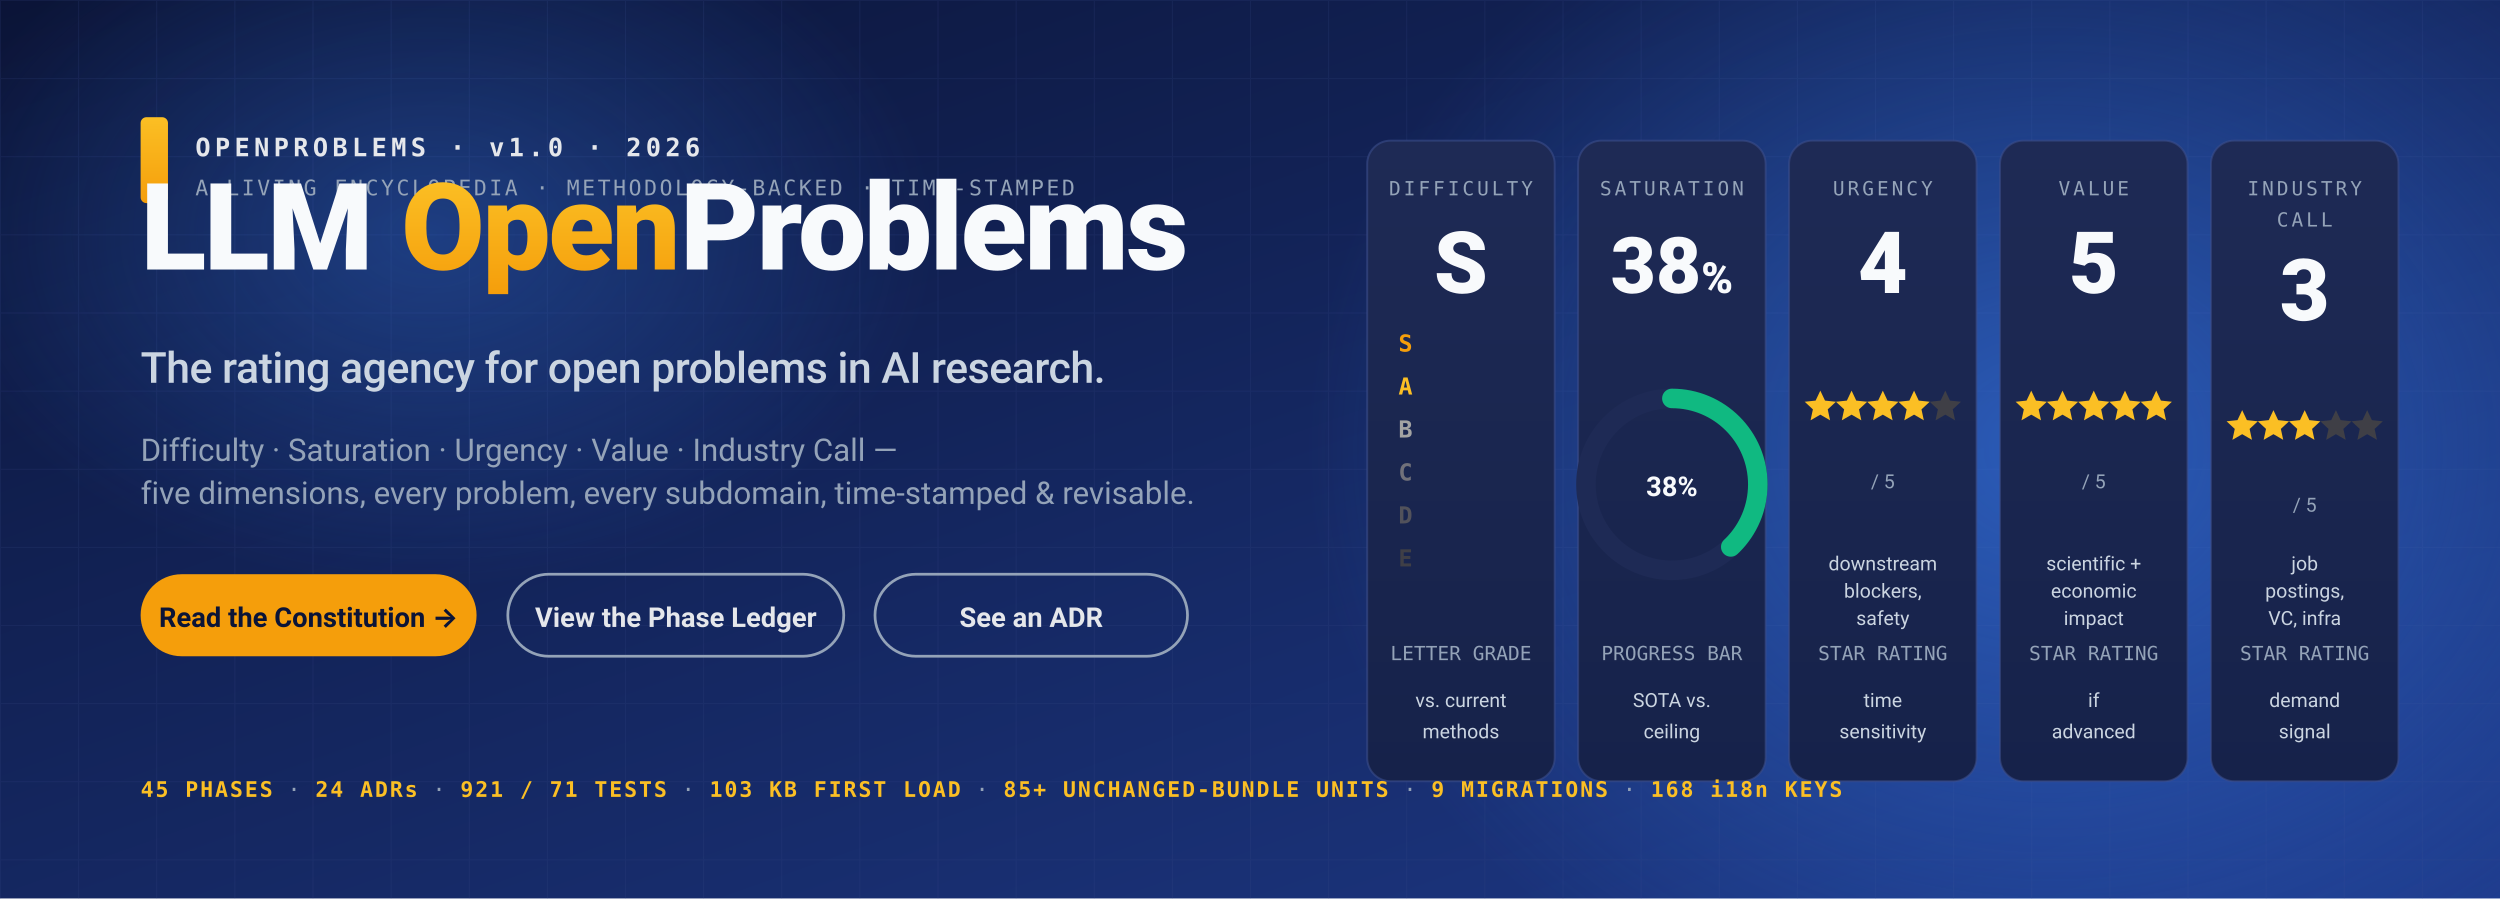
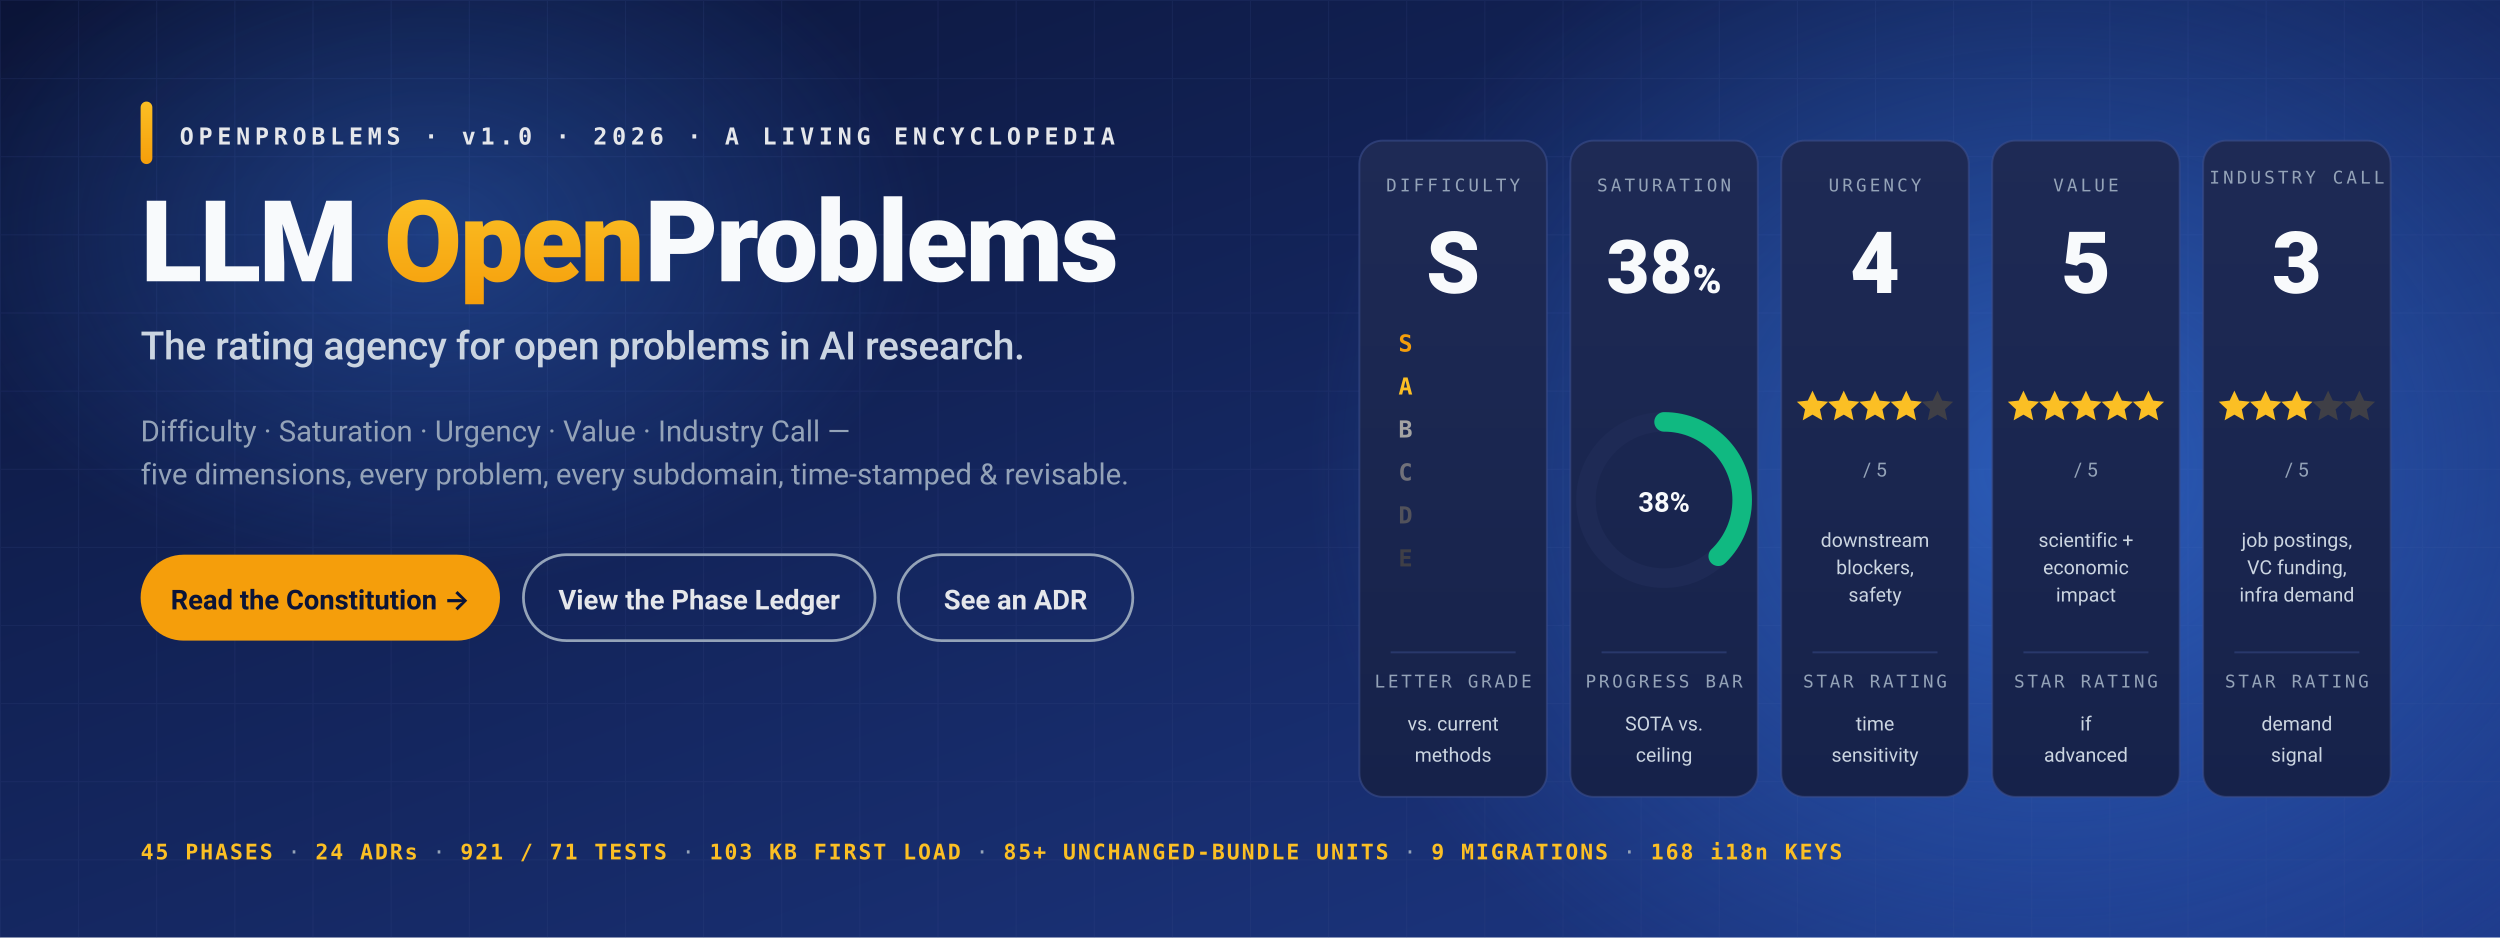
- <svg xmlns="http://www.w3.org/2000/svg" viewBox="0 0 1280 460" role="img" aria-label="LLM OpenProblems — the rating agency for AI research problems" font-family="ui-sans-serif,system-ui,-apple-system,Segoe UI,Roboto,Inter,sans-serif">
+ <svg xmlns="http://www.w3.org/2000/svg" viewBox="0 0 1280 480" role="img" aria-label="LLM OpenProblems — the rating agency for AI research problems" font-family="ui-sans-serif,system-ui,-apple-system,Segoe UI,Roboto,Inter,sans-serif">
  <defs>
    <linearGradient id="bg" x1="0" y1="0" x2="1" y2="1">
      <stop offset="0" stop-color="#0b1437" />
      <stop offset="1" stop-color="#1e3a8a" />
    </linearGradient>
    <linearGradient id="amber" x1="0" y1="0" x2="0" y2="1">
      <stop offset="0" stop-color="#fbbf24" />
      <stop offset="1" stop-color="#f59e0b" />
    </linearGradient>
    <linearGradient id="card" x1="0" y1="0" x2="0" y2="1">
      <stop offset="0" stop-color="#1e2a55" />
      <stop offset="1" stop-color="#16224a" />
    </linearGradient>
    <radialGradient id="glow" cx="0.5" cy="0.5" r="0.5">
      <stop offset="0" stop-color="#3b82f6" stop-opacity="0.55" />
      <stop offset="1" stop-color="#3b82f6" stop-opacity="0" />
    </radialGradient>
    <pattern id="grid" width="40" height="40" patternUnits="userSpaceOnUse">
      <path d="M 40 0 L 0 0 0 40" fill="none" stroke="#3b4d8a" stroke-opacity="0.18" stroke-width="1" />
    </pattern>
  </defs>
-   <rect width="1280" height="460" fill="url(#bg)" />
-   <rect width="1280" height="460" fill="url(#grid)" />
-   <ellipse cx="1050" cy="230" rx="380" ry="320" fill="url(#glow)" />
+   <rect width="1280" height="480" fill="url(#bg)" />
+   <rect width="1280" height="480" fill="url(#grid)" />
+   <ellipse cx="1050" cy="240" rx="380" ry="320" fill="url(#glow)" />
  <ellipse cx="220" cy="120" rx="260" ry="180" fill="url(#glow)" opacity="0.6" />
-   <g transform="translate(72,60)">
-     <rect x="0" y="0" width="14" height="44" rx="3" fill="url(#amber)" />
-     <text x="28" y="20" fill="#e5e7eb" font-size="13" font-weight="600" letter-spacing="2.2" font-family="ui-monospace,SFMono-Regular,Menlo,monospace">OPENPROBLEMS · v1.0 · 2026</text>
-     <text x="28" y="40" fill="#94a3b8" font-size="11" letter-spacing="1.3" font-family="ui-monospace,SFMono-Regular,Menlo,monospace">A LIVING ENCYCLOPEDIA · METHODOLOGY-BACKED · TIME-STAMPED</text>
+   <g transform="translate(72,56)">
+     <rect x="0" y="-4" width="6" height="32" rx="3" fill="url(#amber)" />
+     <text x="20" y="18" fill="#e5e7eb" font-size="12" font-weight="600" letter-spacing="2.4" font-family="ui-monospace,SFMono-Regular,Menlo,monospace">OPENPROBLEMS · v1.0 · 2026 · A LIVING ENCYCLOPEDIA</text>
  </g>
-   <g transform="translate(72,138)">
-     <text x="0" y="0" fill="#f8fafc" font-size="62" font-weight="800" letter-spacing="-1.2">LLM <tspan fill="url(#amber)">Open</tspan>Problems</text>
-     <text x="0" y="58" fill="#cbd5e1" font-size="22" font-weight="500" letter-spacing="-0.3">The rating agency for open problems in AI research.</text>
-     <text x="0" y="98" fill="#94a3b8" font-size="16">Difficulty · Saturation · Urgency · Value · Industry Call —</text>
-     <text x="0" y="120" fill="#94a3b8" font-size="16">five dimensions, every problem, every subdomain, time-stamped &amp; revisable.</text>
-     <g transform="translate(0,156)">
+   <g transform="translate(72,144)">
+     <text x="0" y="0" fill="#f8fafc" font-size="58" font-weight="800" letter-spacing="-1.2">LLM <tspan fill="url(#amber)">Open</tspan>Problems</text>
+     <text x="0" y="40" fill="#cbd5e1" font-size="20" font-weight="500" letter-spacing="-0.2">The rating agency for open problems in AI research.</text>
+     <text x="0" y="82" fill="#94a3b8" font-size="15">Difficulty · Saturation · Urgency · Value · Industry Call —</text>
+     <text x="0" y="104" fill="#94a3b8" font-size="15">five dimensions, every problem, every subdomain, time-stamped &amp; revisable.</text>
+     <g transform="translate(0,140)">
      <g>
-         <rect x="0" y="0" width="172" height="42" rx="21" fill="#f59e0b" />
-         <text x="86" y="27" text-anchor="middle" fill="#0b1437" font-size="14" font-weight="700">Read the Constitution →</text>
+         <rect x="0" y="0" width="184" height="44" rx="22" fill="#f59e0b" />
+         <text x="92" y="28" text-anchor="middle" fill="#0b1437" font-size="14" font-weight="700">Read the Constitution →</text>
      </g>
-       <g transform="translate(188,0)">
-         <rect x="0" y="0" width="172" height="42" rx="21" fill="none" stroke="#94a3b8" stroke-width="1.4" />
-         <text x="86" y="27" text-anchor="middle" fill="#e5e7eb" font-size="14" font-weight="600">View the Phase Ledger</text>
+       <g transform="translate(196,0)">
+         <rect x="0" y="0" width="180" height="44" rx="22" fill="none" stroke="#94a3b8" stroke-width="1.4" />
+         <text x="90" y="28" text-anchor="middle" fill="#e5e7eb" font-size="14" font-weight="600">View the Phase Ledger</text>
      </g>
-       <g transform="translate(376,0)">
-         <rect x="0" y="0" width="160" height="42" rx="21" fill="none" stroke="#94a3b8" stroke-width="1.4" />
-         <text x="80" y="27" text-anchor="middle" fill="#e5e7eb" font-size="14" font-weight="600">See an ADR</text>
+       <g transform="translate(388,0)">
+         <rect x="0" y="0" width="120" height="44" rx="22" fill="none" stroke="#94a3b8" stroke-width="1.4" />
+         <text x="60" y="28" text-anchor="middle" fill="#e5e7eb" font-size="14" font-weight="600">See an ADR</text>
      </g>
    </g>
  </g>
-   <g transform="translate(700,72)">
+   <g transform="translate(696,72)">
    <g transform="translate(0,0)">
-       <rect width="96" height="328" rx="12" fill="url(#card)" stroke="#3b4d8a" stroke-opacity="0.6" />
-       <text x="48" y="28" text-anchor="middle" fill="#94a3b8" font-size="10" letter-spacing="1.5" font-family="ui-monospace,SFMono-Regular,Menlo,monospace">DIFFICULTY</text>
+       <rect width="96" height="336" rx="12" fill="url(#card)" stroke="#3b4d8a" stroke-opacity="0.6" />
+       <text x="48" y="26" text-anchor="middle" fill="#94a3b8" font-size="9" letter-spacing="1.6" font-family="ui-monospace,SFMono-Regular,Menlo,monospace">DIFFICULTY</text>
      <text x="48" y="78" text-anchor="middle" fill="#f8fafc" font-size="44" font-weight="800">S</text>
-       <g transform="translate(16,108)" font-size="12" font-weight="700" font-family="ui-monospace,SFMono-Regular,Menlo,monospace">
+       <g transform="translate(20,108)" font-size="12" font-weight="700" font-family="ui-monospace,SFMono-Regular,Menlo,monospace">
        <text y="0" fill="#f59e0b">S</text>
        <text y="22" fill="#fbbf24">A</text>
        <text y="44" fill="#a3a3a3">B</text>
        <text y="66" fill="#71717a">C</text>
        <text y="88" fill="#52525b">D</text>
        <text y="110" fill="#3f3f46">E</text>
      </g>
-       <text x="48" y="266" text-anchor="middle" fill="#94a3b8" font-size="10" font-family="ui-monospace,SFMono-Regular,Menlo,monospace">LETTER GRADE</text>
-       <text x="48" y="290" text-anchor="middle" fill="#cbd5e1" font-size="10">vs. current</text>
-       <text x="48" y="306" text-anchor="middle" fill="#cbd5e1" font-size="10">methods</text>
+       <line x1="16" y1="262" x2="80" y2="262" stroke="#3b4d8a" stroke-opacity="0.5" />
+       <text x="48" y="280" text-anchor="middle" fill="#94a3b8" font-size="9" letter-spacing="1.4" font-family="ui-monospace,SFMono-Regular,Menlo,monospace">LETTER GRADE</text>
+       <text x="48" y="302" text-anchor="middle" fill="#cbd5e1" font-size="10">vs. current</text>
+       <text x="48" y="318" text-anchor="middle" fill="#cbd5e1" font-size="10">methods</text>
    </g>
    <g transform="translate(108,0)">
-       <rect width="96" height="328" rx="12" fill="url(#card)" stroke="#3b4d8a" stroke-opacity="0.6" />
-       <text x="48" y="28" text-anchor="middle" fill="#94a3b8" font-size="10" letter-spacing="1.5" font-family="ui-monospace,SFMono-Regular,Menlo,monospace">SATURATION</text>
-       <text x="48" y="78" text-anchor="middle" fill="#f8fafc" font-size="40" font-weight="800">38<tspan font-size="22">%</tspan>
+       <rect width="96" height="336" rx="12" fill="url(#card)" stroke="#3b4d8a" stroke-opacity="0.6" />
+       <text x="48" y="26" text-anchor="middle" fill="#94a3b8" font-size="9" letter-spacing="1.6" font-family="ui-monospace,SFMono-Regular,Menlo,monospace">SATURATION</text>
+       <text x="48" y="78" text-anchor="middle" fill="#f8fafc" font-size="38" font-weight="800">38<tspan font-size="20">%</tspan>
      </text>
-       <g transform="translate(48,176)">
-         <circle r="44" fill="none" stroke="#1e2a55" stroke-width="10" />
-         <circle r="44" fill="none" stroke="#10b981" stroke-width="10" stroke-dasharray="105 277" stroke-linecap="round" transform="rotate(-90)" />
+       <g transform="translate(48,184)">
+         <circle r="40" fill="none" stroke="#1e2a55" stroke-width="10" />
+         <circle r="40" fill="none" stroke="#10b981" stroke-width="10" stroke-dasharray="95 252" stroke-linecap="round" transform="rotate(-90)" />
        <text y="6" text-anchor="middle" fill="#f8fafc" font-size="14" font-weight="700">38%</text>
      </g>
-       <text x="48" y="266" text-anchor="middle" fill="#94a3b8" font-size="10" font-family="ui-monospace,SFMono-Regular,Menlo,monospace">PROGRESS BAR</text>
-       <text x="48" y="290" text-anchor="middle" fill="#cbd5e1" font-size="10">SOTA vs.</text>
-       <text x="48" y="306" text-anchor="middle" fill="#cbd5e1" font-size="10">ceiling</text>
+       <line x1="16" y1="262" x2="80" y2="262" stroke="#3b4d8a" stroke-opacity="0.5" />
+       <text x="48" y="280" text-anchor="middle" fill="#94a3b8" font-size="9" letter-spacing="1.4" font-family="ui-monospace,SFMono-Regular,Menlo,monospace">PROGRESS BAR</text>
+       <text x="48" y="302" text-anchor="middle" fill="#cbd5e1" font-size="10">SOTA vs.</text>
+       <text x="48" y="318" text-anchor="middle" fill="#cbd5e1" font-size="10">ceiling</text>
    </g>
    <g transform="translate(216,0)">
-       <rect width="96" height="328" rx="12" fill="url(#card)" stroke="#3b4d8a" stroke-opacity="0.6" />
-       <text x="48" y="28" text-anchor="middle" fill="#94a3b8" font-size="10" letter-spacing="1.5" font-family="ui-monospace,SFMono-Regular,Menlo,monospace">URGENCY</text>
+       <rect width="96" height="336" rx="12" fill="url(#card)" stroke="#3b4d8a" stroke-opacity="0.6" />
+       <text x="48" y="26" text-anchor="middle" fill="#94a3b8" font-size="9" letter-spacing="1.6" font-family="ui-monospace,SFMono-Regular,Menlo,monospace">URGENCY</text>
      <text x="48" y="78" text-anchor="middle" fill="#f8fafc" font-size="44" font-weight="800">4</text>
      <g transform="translate(8,128)">
        <g fill="#fbbf24">
          <path d="M8 0 l2.4 5.1 5.6 0.6 -4.2 3.9 1.2 5.6 -5 -2.9 -5 2.9 1.2 -5.6 -4.2 -3.9 5.6 -0.6 z" />
        </g>
        <g fill="#fbbf24" transform="translate(16,0)">
          <path d="M8 0 l2.4 5.1 5.6 0.6 -4.2 3.9 1.2 5.6 -5 -2.9 -5 2.9 1.2 -5.6 -4.2 -3.9 5.6 -0.6 z" />
        </g>
        <g fill="#fbbf24" transform="translate(32,0)">
          <path d="M8 0 l2.4 5.1 5.6 0.6 -4.2 3.9 1.2 5.6 -5 -2.9 -5 2.9 1.2 -5.6 -4.2 -3.9 5.6 -0.6 z" />
        </g>
        <g fill="#fbbf24" transform="translate(48,0)">
          <path d="M8 0 l2.4 5.1 5.6 0.6 -4.2 3.9 1.2 5.6 -5 -2.9 -5 2.9 1.2 -5.6 -4.2 -3.9 5.6 -0.6 z" />
        </g>
        <g fill="#3f3f46" transform="translate(64,0)">
          <path d="M8 0 l2.4 5.1 5.6 0.6 -4.2 3.9 1.2 5.6 -5 -2.9 -5 2.9 1.2 -5.6 -4.2 -3.9 5.6 -0.6 z" />
        </g>
      </g>
-       <text x="48" y="178" text-anchor="middle" fill="#94a3b8" font-size="10">/ 5</text>
-       <text x="48" y="220" text-anchor="middle" fill="#cbd5e1" font-size="10">downstream</text>
-       <text x="48" y="234" text-anchor="middle" fill="#cbd5e1" font-size="10">blockers,</text>
-       <text x="48" y="248" text-anchor="middle" fill="#cbd5e1" font-size="10">safety</text>
-       <text x="48" y="266" text-anchor="middle" fill="#94a3b8" font-size="10" font-family="ui-monospace,SFMono-Regular,Menlo,monospace">STAR RATING</text>
-       <text x="48" y="290" text-anchor="middle" fill="#cbd5e1" font-size="10">time</text>
-       <text x="48" y="306" text-anchor="middle" fill="#cbd5e1" font-size="10">sensitivity</text>
+       <text x="48" y="172" text-anchor="middle" fill="#94a3b8" font-size="10">/ 5</text>
+       <text x="48" y="208" text-anchor="middle" fill="#cbd5e1" font-size="10">downstream</text>
+       <text x="48" y="222" text-anchor="middle" fill="#cbd5e1" font-size="10">blockers,</text>
+       <text x="48" y="236" text-anchor="middle" fill="#cbd5e1" font-size="10">safety</text>
+       <line x1="16" y1="262" x2="80" y2="262" stroke="#3b4d8a" stroke-opacity="0.5" />
+       <text x="48" y="280" text-anchor="middle" fill="#94a3b8" font-size="9" letter-spacing="1.4" font-family="ui-monospace,SFMono-Regular,Menlo,monospace">STAR RATING</text>
+       <text x="48" y="302" text-anchor="middle" fill="#cbd5e1" font-size="10">time</text>
+       <text x="48" y="318" text-anchor="middle" fill="#cbd5e1" font-size="10">sensitivity</text>
    </g>
    <g transform="translate(324,0)">
-       <rect width="96" height="328" rx="12" fill="url(#card)" stroke="#3b4d8a" stroke-opacity="0.6" />
-       <text x="48" y="28" text-anchor="middle" fill="#94a3b8" font-size="10" letter-spacing="1.5" font-family="ui-monospace,SFMono-Regular,Menlo,monospace">VALUE</text>
+       <rect width="96" height="336" rx="12" fill="url(#card)" stroke="#3b4d8a" stroke-opacity="0.6" />
+       <text x="48" y="26" text-anchor="middle" fill="#94a3b8" font-size="9" letter-spacing="1.6" font-family="ui-monospace,SFMono-Regular,Menlo,monospace">VALUE</text>
      <text x="48" y="78" text-anchor="middle" fill="#f8fafc" font-size="44" font-weight="800">5</text>
      <g transform="translate(8,128)">
        <g fill="#fbbf24">
          <path d="M8 0 l2.4 5.1 5.6 0.6 -4.2 3.9 1.2 5.6 -5 -2.9 -5 2.9 1.2 -5.6 -4.2 -3.9 5.6 -0.6 z" />
        </g>
        <g fill="#fbbf24" transform="translate(16,0)">
          <path d="M8 0 l2.4 5.1 5.6 0.6 -4.2 3.9 1.2 5.6 -5 -2.9 -5 2.9 1.2 -5.6 -4.2 -3.9 5.6 -0.6 z" />
        </g>
        <g fill="#fbbf24" transform="translate(32,0)">
          <path d="M8 0 l2.4 5.1 5.6 0.6 -4.2 3.9 1.2 5.6 -5 -2.9 -5 2.9 1.2 -5.6 -4.2 -3.9 5.6 -0.6 z" />
        </g>
        <g fill="#fbbf24" transform="translate(48,0)">
          <path d="M8 0 l2.4 5.1 5.6 0.6 -4.2 3.9 1.2 5.6 -5 -2.9 -5 2.9 1.2 -5.6 -4.2 -3.9 5.6 -0.6 z" />
        </g>
        <g fill="#fbbf24" transform="translate(64,0)">
          <path d="M8 0 l2.4 5.1 5.6 0.6 -4.2 3.9 1.2 5.6 -5 -2.9 -5 2.9 1.2 -5.6 -4.2 -3.9 5.6 -0.6 z" />
        </g>
      </g>
-       <text x="48" y="178" text-anchor="middle" fill="#94a3b8" font-size="10">/ 5</text>
-       <text x="48" y="220" text-anchor="middle" fill="#cbd5e1" font-size="10">scientific +</text>
-       <text x="48" y="234" text-anchor="middle" fill="#cbd5e1" font-size="10">economic</text>
-       <text x="48" y="248" text-anchor="middle" fill="#cbd5e1" font-size="10">impact</text>
-       <text x="48" y="266" text-anchor="middle" fill="#94a3b8" font-size="10" font-family="ui-monospace,SFMono-Regular,Menlo,monospace">STAR RATING</text>
-       <text x="48" y="290" text-anchor="middle" fill="#cbd5e1" font-size="10">if</text>
-       <text x="48" y="306" text-anchor="middle" fill="#cbd5e1" font-size="10">advanced</text>
+       <text x="48" y="172" text-anchor="middle" fill="#94a3b8" font-size="10">/ 5</text>
+       <text x="48" y="208" text-anchor="middle" fill="#cbd5e1" font-size="10">scientific +</text>
+       <text x="48" y="222" text-anchor="middle" fill="#cbd5e1" font-size="10">economic</text>
+       <text x="48" y="236" text-anchor="middle" fill="#cbd5e1" font-size="10">impact</text>
+       <line x1="16" y1="262" x2="80" y2="262" stroke="#3b4d8a" stroke-opacity="0.5" />
+       <text x="48" y="280" text-anchor="middle" fill="#94a3b8" font-size="9" letter-spacing="1.4" font-family="ui-monospace,SFMono-Regular,Menlo,monospace">STAR RATING</text>
+       <text x="48" y="302" text-anchor="middle" fill="#cbd5e1" font-size="10">if</text>
+       <text x="48" y="318" text-anchor="middle" fill="#cbd5e1" font-size="10">advanced</text>
    </g>
    <g transform="translate(432,0)">
-       <rect width="96" height="328" rx="12" fill="url(#card)" stroke="#3b4d8a" stroke-opacity="0.6" />
-       <text x="48" y="28" text-anchor="middle" fill="#94a3b8" font-size="10" letter-spacing="1.5" font-family="ui-monospace,SFMono-Regular,Menlo,monospace">INDUSTRY</text>
-       <text x="48" y="44" text-anchor="middle" fill="#94a3b8" font-size="10" letter-spacing="1.5" font-family="ui-monospace,SFMono-Regular,Menlo,monospace">CALL</text>
-       <text x="48" y="92" text-anchor="middle" fill="#f8fafc" font-size="44" font-weight="800">3</text>
-       <g transform="translate(8,138)">
+       <rect width="96" height="336" rx="12" fill="url(#card)" stroke="#3b4d8a" stroke-opacity="0.6" />
+       <text x="48" y="22" text-anchor="middle" fill="#94a3b8" font-size="9" letter-spacing="1.6" font-family="ui-monospace,SFMono-Regular,Menlo,monospace">INDUSTRY CALL</text>
+       <text x="48" y="78" text-anchor="middle" fill="#f8fafc" font-size="44" font-weight="800">3</text>
+       <g transform="translate(8,128)">
        <g fill="#fbbf24">
          <path d="M8 0 l2.4 5.1 5.6 0.6 -4.2 3.9 1.2 5.6 -5 -2.9 -5 2.9 1.2 -5.6 -4.2 -3.9 5.6 -0.6 z" />
        </g>
        <g fill="#fbbf24" transform="translate(16,0)">
          <path d="M8 0 l2.4 5.1 5.6 0.6 -4.2 3.9 1.2 5.6 -5 -2.9 -5 2.9 1.2 -5.6 -4.2 -3.9 5.6 -0.6 z" />
        </g>
        <g fill="#fbbf24" transform="translate(32,0)">
          <path d="M8 0 l2.4 5.1 5.6 0.6 -4.2 3.9 1.2 5.6 -5 -2.9 -5 2.9 1.2 -5.6 -4.2 -3.9 5.6 -0.6 z" />
        </g>
        <g fill="#3f3f46" transform="translate(48,0)">
          <path d="M8 0 l2.4 5.1 5.6 0.6 -4.2 3.9 1.2 5.6 -5 -2.9 -5 2.9 1.2 -5.6 -4.2 -3.9 5.6 -0.6 z" />
        </g>
        <g fill="#3f3f46" transform="translate(64,0)">
          <path d="M8 0 l2.4 5.1 5.6 0.6 -4.2 3.9 1.2 5.6 -5 -2.9 -5 2.9 1.2 -5.6 -4.2 -3.9 5.6 -0.6 z" />
        </g>
      </g>
-       <text x="48" y="190" text-anchor="middle" fill="#94a3b8" font-size="10">/ 5</text>
-       <text x="48" y="220" text-anchor="middle" fill="#cbd5e1" font-size="10">job</text>
-       <text x="48" y="234" text-anchor="middle" fill="#cbd5e1" font-size="10">postings,</text>
-       <text x="48" y="248" text-anchor="middle" fill="#cbd5e1" font-size="10">VC, infra</text>
-       <text x="48" y="266" text-anchor="middle" fill="#94a3b8" font-size="10" font-family="ui-monospace,SFMono-Regular,Menlo,monospace">STAR RATING</text>
-       <text x="48" y="290" text-anchor="middle" fill="#cbd5e1" font-size="10">demand</text>
-       <text x="48" y="306" text-anchor="middle" fill="#cbd5e1" font-size="10">signal</text>
+       <text x="48" y="172" text-anchor="middle" fill="#94a3b8" font-size="10">/ 5</text>
+       <text x="48" y="208" text-anchor="middle" fill="#cbd5e1" font-size="10">job postings,</text>
+       <text x="48" y="222" text-anchor="middle" fill="#cbd5e1" font-size="10">VC funding,</text>
+       <text x="48" y="236" text-anchor="middle" fill="#cbd5e1" font-size="10">infra demand</text>
+       <line x1="16" y1="262" x2="80" y2="262" stroke="#3b4d8a" stroke-opacity="0.5" />
+       <text x="48" y="280" text-anchor="middle" fill="#94a3b8" font-size="9" letter-spacing="1.4" font-family="ui-monospace,SFMono-Regular,Menlo,monospace">STAR RATING</text>
+       <text x="48" y="302" text-anchor="middle" fill="#cbd5e1" font-size="10">demand</text>
+       <text x="48" y="318" text-anchor="middle" fill="#cbd5e1" font-size="10">signal</text>
    </g>
  </g>
-   <g transform="translate(72,408)" font-family="ui-monospace,SFMono-Regular,Menlo,monospace">
+   <g transform="translate(72,440)" font-family="ui-monospace,SFMono-Regular,Menlo,monospace">
    <text x="0" y="0" fill="#94a3b8" font-size="11" letter-spacing="1">
      <tspan fill="#fbbf24" font-weight="700">45 PHASES</tspan>  ·  <tspan fill="#fbbf24" font-weight="700">24 ADRs</tspan>  ·  <tspan fill="#fbbf24" font-weight="700">921 / 71 TESTS</tspan>  ·  <tspan fill="#fbbf24" font-weight="700">103 KB FIRST LOAD</tspan>  ·  <tspan fill="#fbbf24" font-weight="700">85+ UNCHANGED-BUNDLE UNITS</tspan>  ·  <tspan fill="#fbbf24" font-weight="700">9 MIGRATIONS</tspan>  ·  <tspan fill="#fbbf24" font-weight="700">168 i18n KEYS</tspan>
    </text>
  </g>
</svg>
